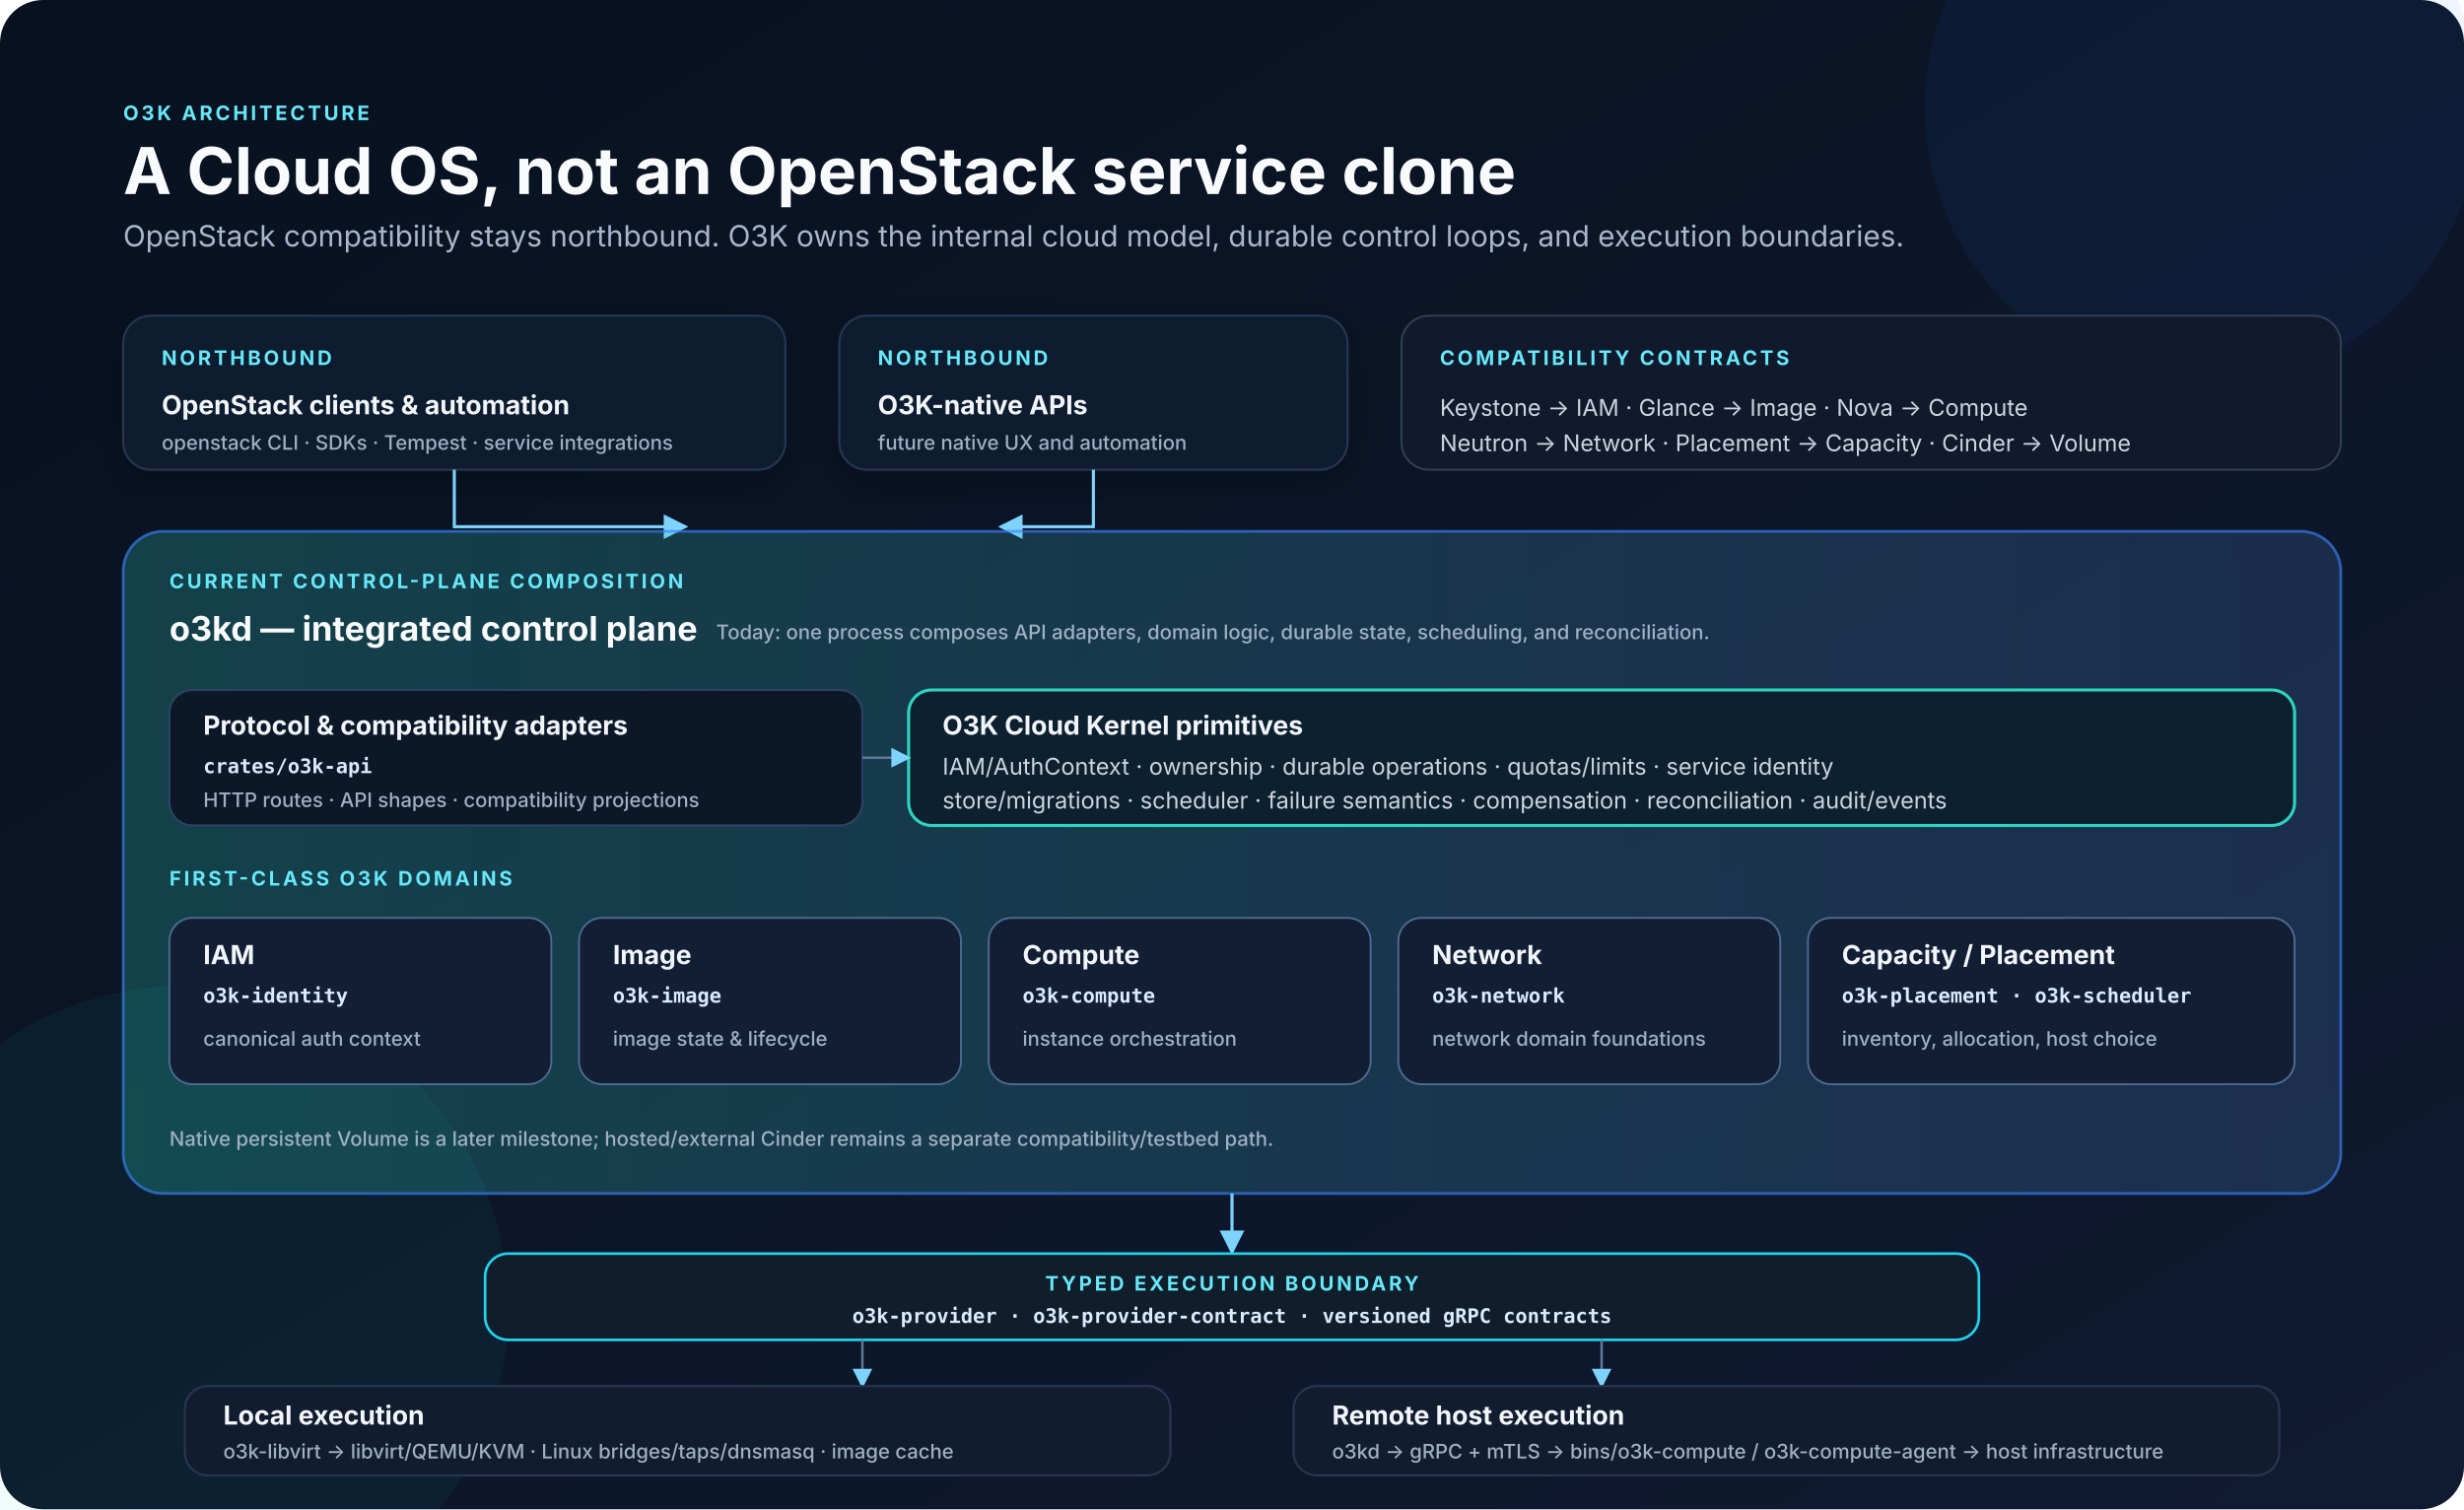
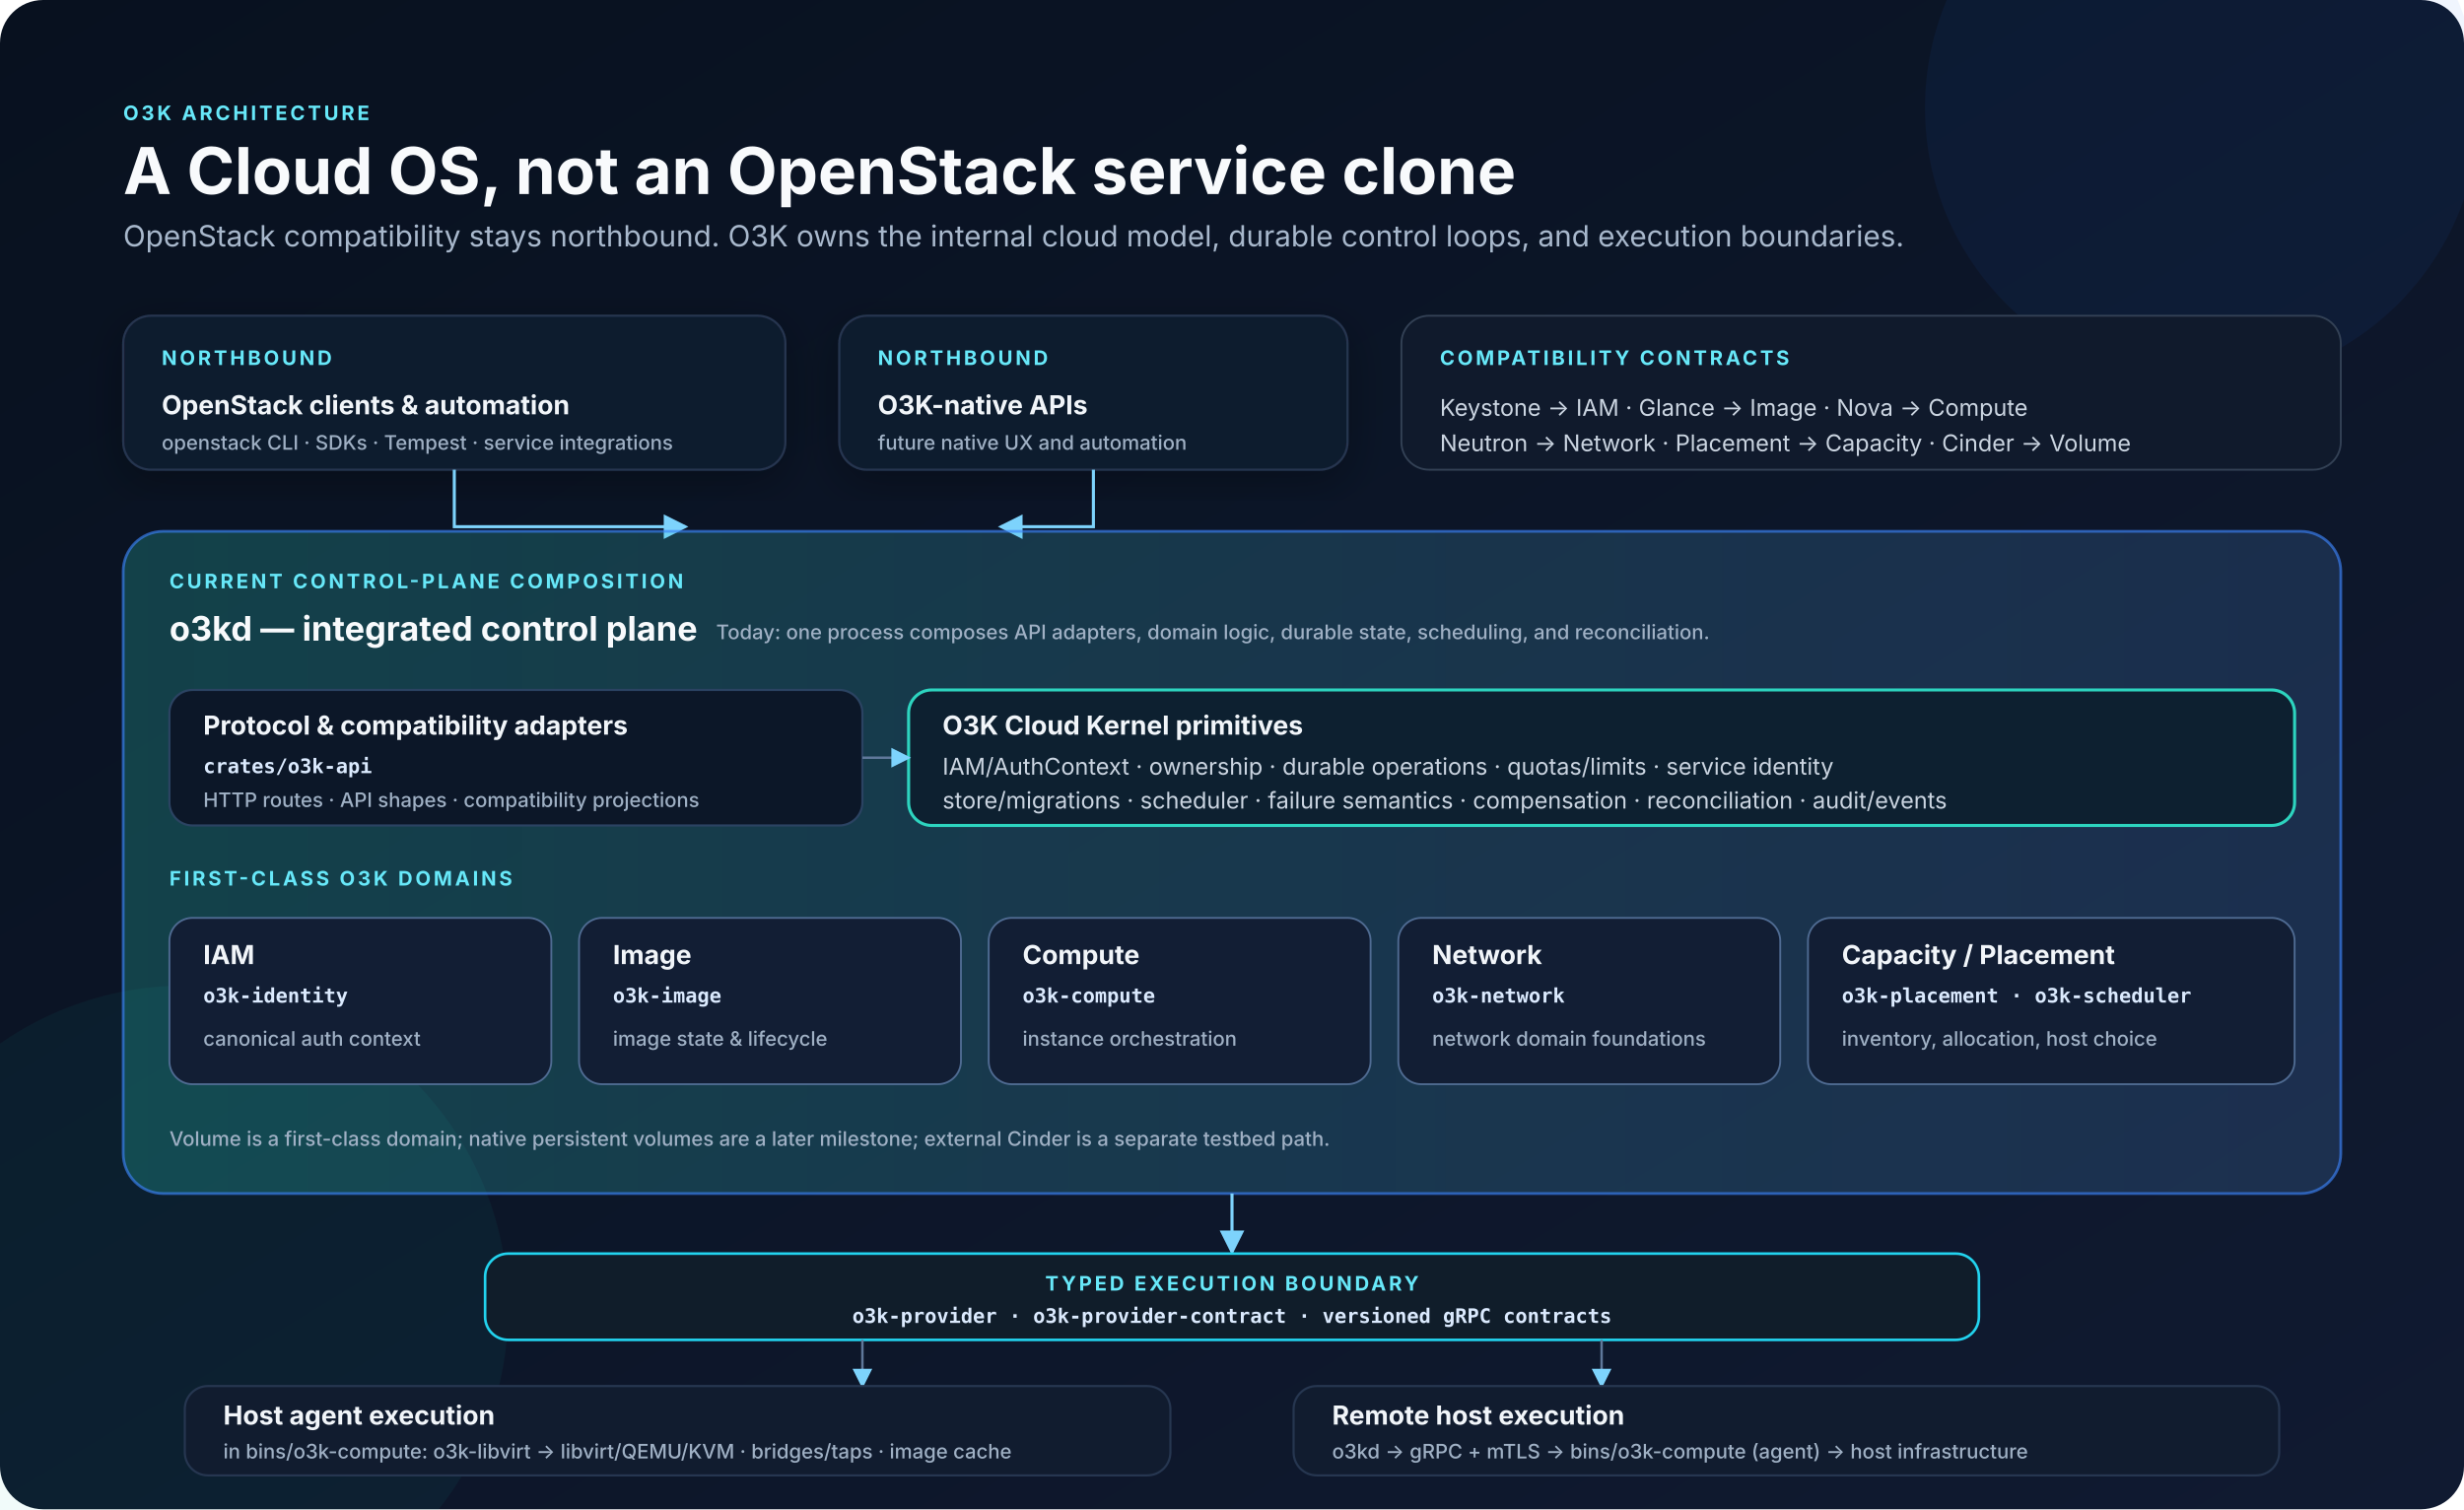
<svg xmlns="http://www.w3.org/2000/svg" width="1600" height="980" viewBox="0 0 1600 980" role="img" aria-labelledby="title desc">
  <defs>
    <linearGradient id="bg" x1="0" y1="0" x2="1" y2="1">
      <stop offset="0" stop-color="#08111f" />
      <stop offset="1" stop-color="#101a31" />
    </linearGradient>
    <linearGradient id="hero" x1="0" y1="0" x2="1" y2="0">
      <stop offset="0" stop-color="#2dd4bf" stop-opacity="0.24" />
      <stop offset="1" stop-color="#60a5fa" stop-opacity="0.16" />
    </linearGradient>
    <filter id="shadow" x="-20%" y="-20%" width="140%" height="140%">
      <feDropShadow dx="0" dy="8" stdDeviation="14" flood-color="#000" flood-opacity="0.28" />
    </filter>
    <marker id="arrow" markerWidth="8" markerHeight="8" refX="7" refY="4" orient="auto" markerUnits="strokeWidth">
      <path d="M0,0 L8,4 L0,8 Z" fill="#7dd3fc" />
    </marker>
    <style>
      .title{font:700 42px Inter,ui-sans-serif,system-ui,-apple-system,"Segoe UI",sans-serif;fill:#f8fafc}
      .subtitle{font:400 19px Inter,ui-sans-serif,system-ui,-apple-system,"Segoe UI",sans-serif;fill:#a8b8cc}
      .eyebrow{font:700 13px Inter,ui-sans-serif,system-ui,-apple-system,"Segoe UI",sans-serif;letter-spacing:1.8px;fill:#67e8f9}
      .h2{font:700 22px Inter,ui-sans-serif,system-ui,-apple-system,"Segoe UI",sans-serif;fill:#f8fafc}
      .h3{font:700 17px Inter,ui-sans-serif,system-ui,-apple-system,"Segoe UI",sans-serif;fill:#f1f5f9}
      .body{font:400 15px Inter,ui-sans-serif,system-ui,-apple-system,"Segoe UI",sans-serif;fill:#cbd5e1}
      .small{font:500 13px Inter,ui-sans-serif,system-ui,-apple-system,"Segoe UI",sans-serif;fill:#9fb0c4}
      .mono{font:600 13px ui-monospace,SFMono-Regular,Menlo,Consolas,monospace;fill:#dbeafe}
      .card{fill:#111c2f;stroke:#263650;stroke-width:1.4}
      .card2{fill:#0c1728;stroke:#2b4362;stroke-width:1.4}
      .kernel{fill:#0d2030;stroke:#2dd4bf;stroke-width:2}
      .domain{fill:#121e34;stroke:#4f6b92;stroke-width:1.2}
      .line{stroke:#7dd3fc;stroke-width:2;fill:none;marker-end:url(#arrow)}
      .softline{stroke:#5f789a;stroke-width:1.6;fill:none;marker-end:url(#arrow)}
      .dash{stroke:#64748b;stroke-width:1.5;stroke-dasharray:7 7;fill:none}
    </style>
  </defs>
  <rect width="1600" height="980" rx="28" fill="url(#bg)" />
  <circle cx="1430" cy="70" r="180" fill="#2563eb" opacity="0.07" />
  <circle cx="120" cy="850" r="210" fill="#14b8a6" opacity="0.06" />
  <text x="80" y="78" class="eyebrow">O3K ARCHITECTURE</text>
  <text x="80" y="126" class="title">A Cloud OS, not an OpenStack service clone</text>
  <text x="80" y="160" class="subtitle">OpenStack compatibility stays northbound. O3K owns the internal cloud model, durable control loops, and execution boundaries.</text>
  <rect x="80" y="205" width="430" height="100" rx="18" class="card" filter="url(#shadow)" />
  <text x="105" y="237" class="eyebrow">NORTHBOUND</text>
  <text x="105" y="269" class="h3">OpenStack clients &amp; automation</text>
  <text x="105" y="292" class="small">openstack CLI · SDKs · Tempest · service integrations</text>
  <rect x="545" y="205" width="330" height="100" rx="18" class="card" filter="url(#shadow)" />
  <text x="570" y="237" class="eyebrow">NORTHBOUND</text>
  <text x="570" y="269" class="h3">O3K-native APIs</text>
  <text x="570" y="292" class="small">future native UX and automation</text>
  <rect x="910" y="205" width="610" height="100" rx="18" fill="#101a2c" stroke="#334155" stroke-width="1.2" />
  <text x="935" y="237" class="eyebrow">COMPATIBILITY CONTRACTS</text>
  <text x="935" y="270" class="body">Keystone → IAM   ·   Glance → Image   ·   Nova → Compute</text>
  <text x="935" y="293" class="body">Neutron → Network   ·   Placement → Capacity   ·   Cinder → Volume</text>
  <path d="M295 305 V342 H445" class="line" />
  <path d="M710 305 V342 H650" class="line" />
  <rect x="80" y="345" width="1440" height="430" rx="26" fill="url(#hero)" stroke="#3b82f6" stroke-opacity="0.65" stroke-width="1.8" />
  <text x="110" y="382" class="eyebrow">CURRENT CONTROL-PLANE COMPOSITION</text>
  <text x="110" y="416" class="h2">o3kd — integrated control plane</text>
  <text x="465" y="415" class="small">Today: one process composes API adapters, domain logic, durable state, scheduling, and reconciliation.</text>
  <rect x="110" y="448" width="450" height="88" rx="15" class="card2" />
  <text x="132" y="477" class="h3">Protocol &amp; compatibility adapters</text>
  <text x="132" y="502" class="mono">crates/o3k-api</text>
  <text x="132" y="524" class="small">HTTP routes · API shapes · compatibility projections</text>
  <rect x="590" y="448" width="900" height="88" rx="15" class="kernel" />
  <text x="612" y="477" class="h3">O3K Cloud Kernel primitives</text>
  <text x="612" y="503" class="body">IAM/AuthContext · ownership · durable operations · quotas/limits · service identity</text>
  <text x="612" y="525" class="body">store/migrations · scheduler · failure semantics · compensation · reconciliation · audit/events</text>
  <path d="M560 492 H590" class="softline" />
  <text x="110" y="575" class="eyebrow">FIRST-CLASS O3K DOMAINS</text>
  <rect x="110" y="596" width="248" height="108" rx="15" class="domain" />
  <text x="132" y="626" class="h3">IAM</text>
  <text x="132" y="651" class="mono">o3k-identity</text>
  <text x="132" y="679" class="small">canonical auth context</text>
  <rect x="376" y="596" width="248" height="108" rx="15" class="domain" />
  <text x="398" y="626" class="h3">Image</text>
  <text x="398" y="651" class="mono">o3k-image</text>
  <text x="398" y="679" class="small">image state &amp; lifecycle</text>
  <rect x="642" y="596" width="248" height="108" rx="15" class="domain" />
  <text x="664" y="626" class="h3">Compute</text>
  <text x="664" y="651" class="mono">o3k-compute</text>
  <text x="664" y="679" class="small">instance orchestration</text>
  <rect x="908" y="596" width="248" height="108" rx="15" class="domain" />
  <text x="930" y="626" class="h3">Network</text>
  <text x="930" y="651" class="mono">o3k-network</text>
  <text x="930" y="679" class="small">network domain foundations</text>
  <rect x="1174" y="596" width="316" height="108" rx="15" class="domain" />
  <text x="1196" y="626" class="h3">Capacity / Placement</text>
  <text x="1196" y="651" class="mono">o3k-placement · o3k-scheduler</text>
  <text x="1196" y="679" class="small">inventory, allocation, host choice</text>
-   <text x="110" y="744" class="small">Native persistent Volume is a later milestone; hosted/external Cinder remains a separate compatibility/testbed path.</text>
+   <text x="110" y="744" class="small">Volume is a first-class domain; native persistent volumes are a later milestone; external Cinder is a separate testbed path.</text>
  <path d="M800 775 V813" class="line" />
  <rect x="315" y="814" width="970" height="56" rx="15" fill="#101d2a" stroke="#22d3ee" stroke-width="1.7" />
  <text x="800" y="838" text-anchor="middle" class="eyebrow">TYPED EXECUTION BOUNDARY</text>
  <text x="800" y="859" text-anchor="middle" class="mono">o3k-provider · o3k-provider-contract · versioned gRPC contracts</text>
  <path d="M560 870 V900" class="softline" />
  <path d="M1040 870 V900" class="softline" />
  <rect x="120" y="900" width="640" height="58" rx="15" class="card" />
-   <text x="145" y="925" class="h3">Local execution</text>
-   <text x="145" y="947" class="small">o3k-libvirt → libvirt/QEMU/KVM · Linux bridges/taps/dnsmasq · image cache</text>
+   <text x="145" y="925" class="h3">Host agent execution</text>
+   <text x="145" y="947" class="small">in bins/o3k-compute: o3k-libvirt → libvirt/QEMU/KVM · bridges/taps · image cache</text>
  <rect x="840" y="900" width="640" height="58" rx="15" class="card" />
  <text x="865" y="925" class="h3">Remote host execution</text>
-   <text x="865" y="947" class="small">o3kd → gRPC + mTLS → bins/o3k-compute / o3k-compute-agent → host infrastructure</text>
+   <text x="865" y="947" class="small">o3kd → gRPC + mTLS → bins/o3k-compute (agent) → host infrastructure</text>
</svg>
